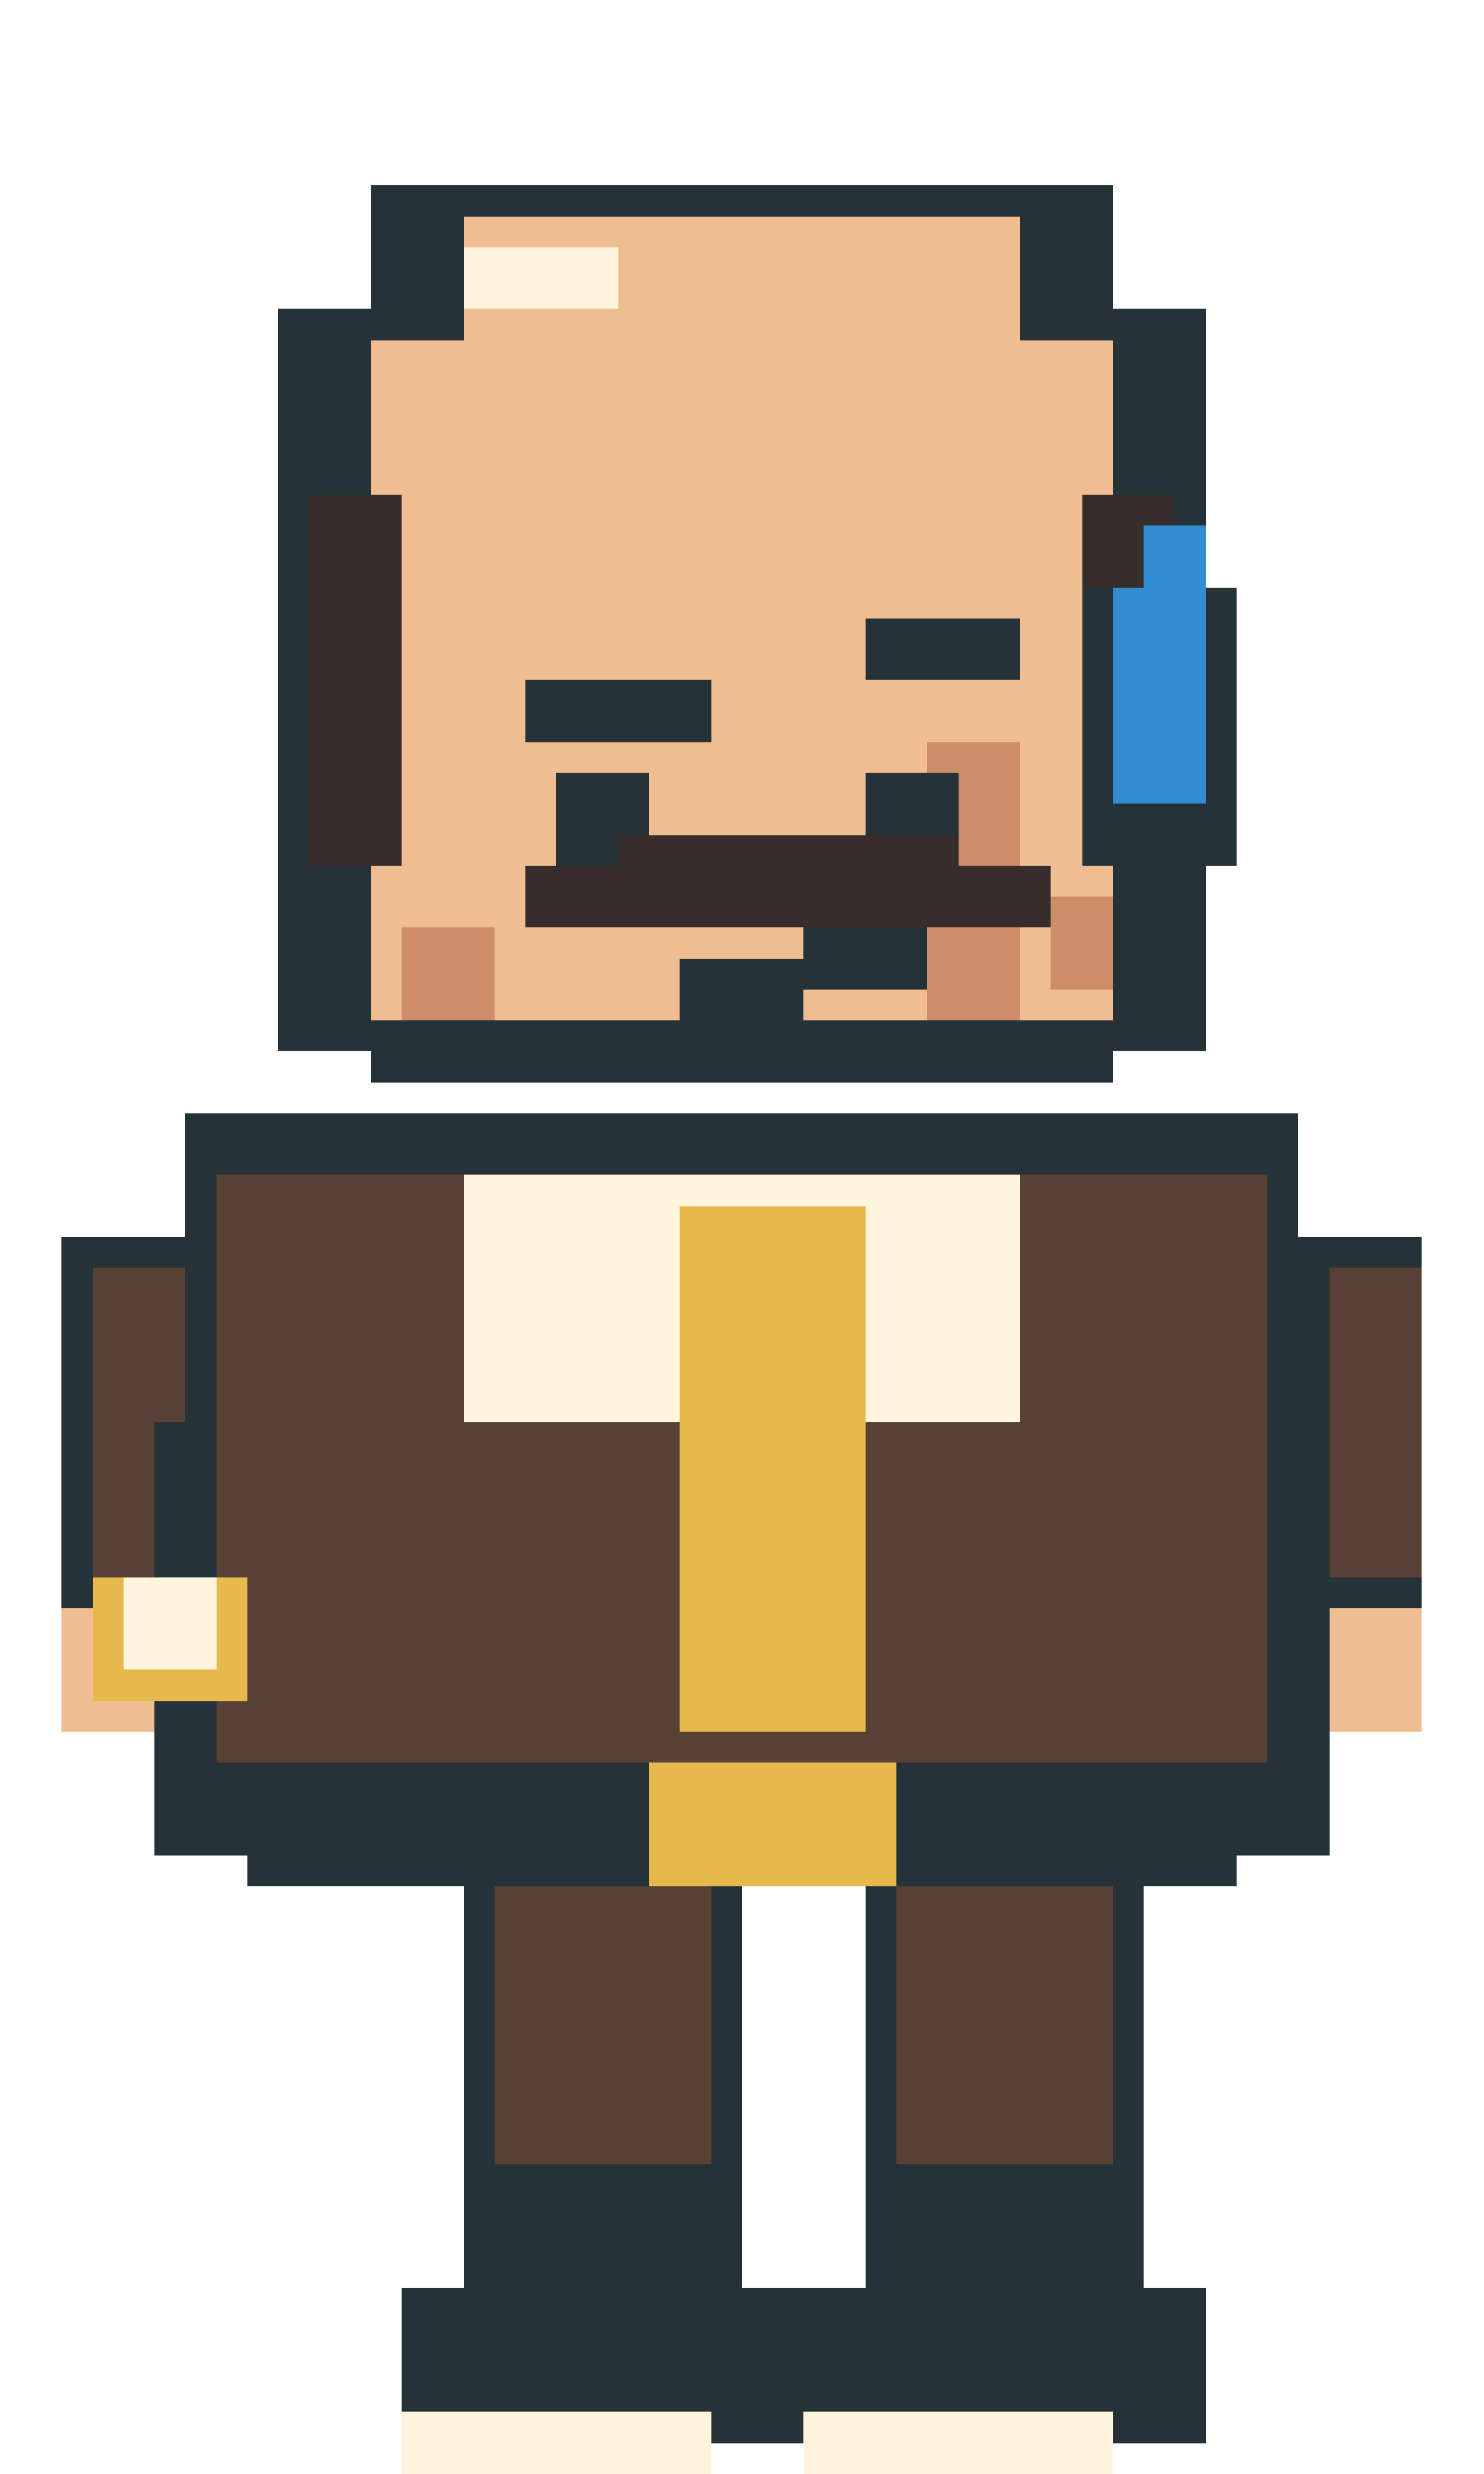
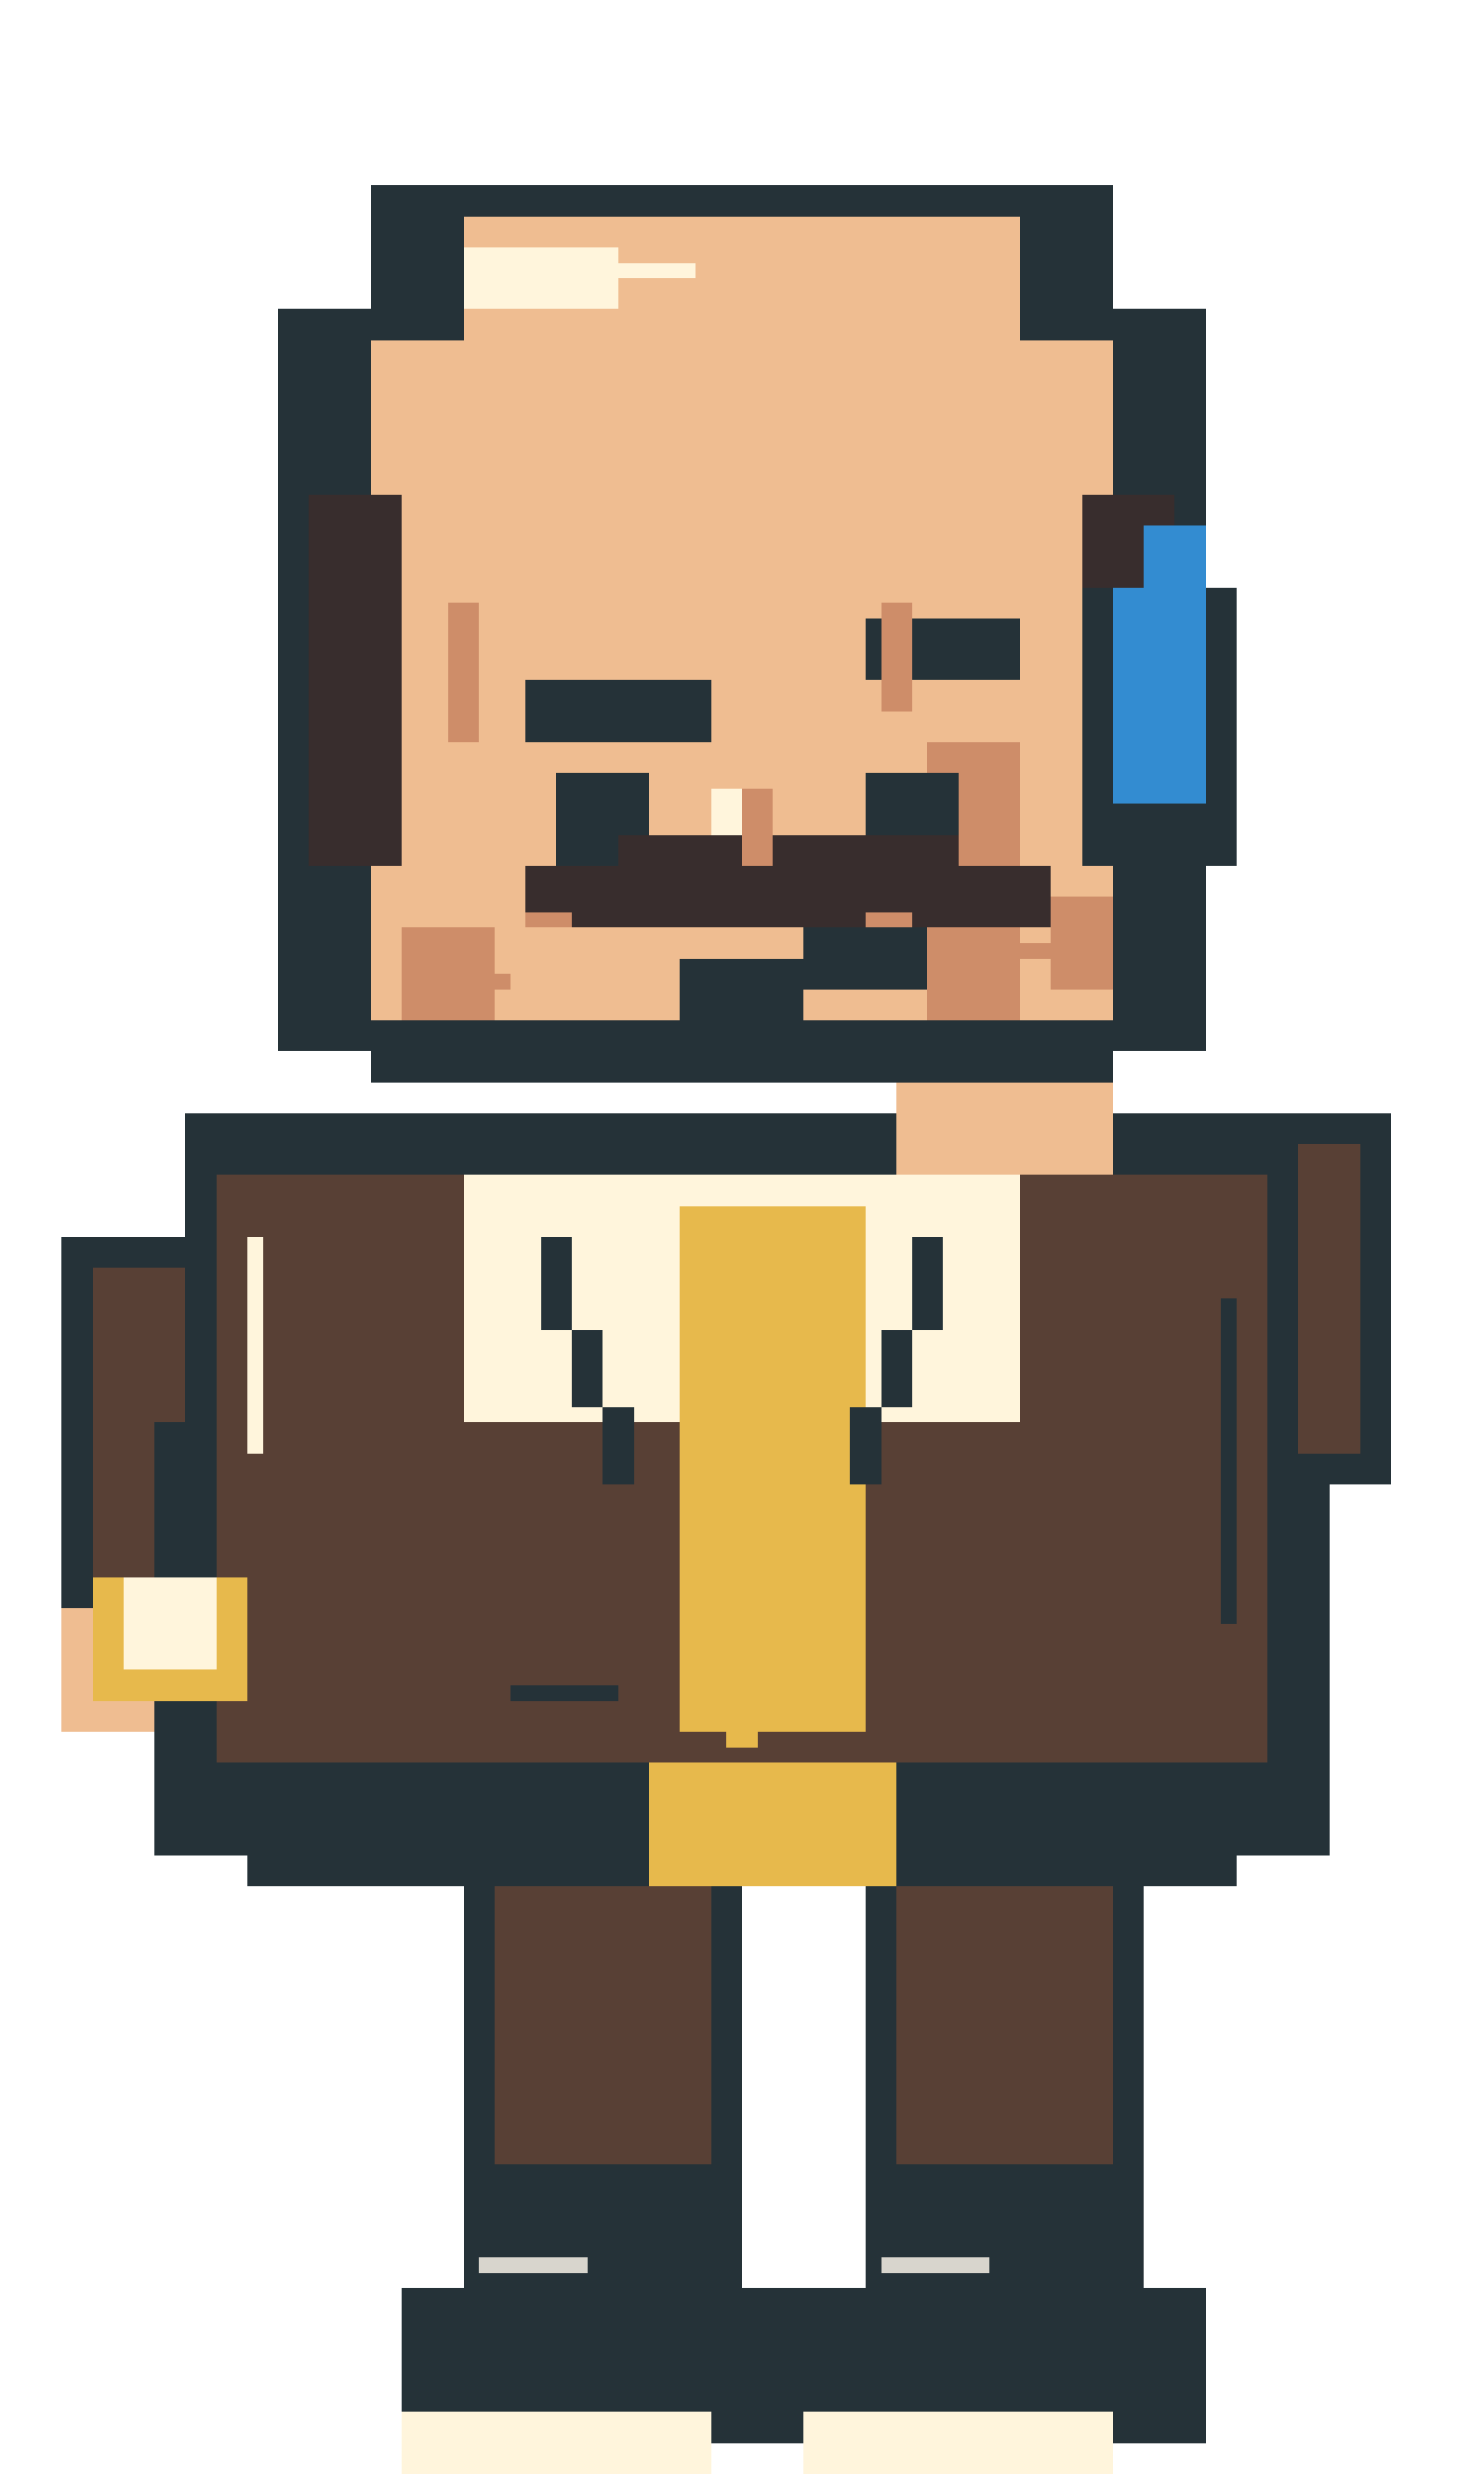
- <svg xmlns="http://www.w3.org/2000/svg" width="48" height="80" viewBox="0 0 48 80" shape-rendering="crispEdges">
-   <rect x="6" y="36" width="36" height="24" fill="#253238" />
-   <rect x="7" y="38" width="34" height="20" fill="#584035" />
-   <rect x="15" y="56" width="9" height="19" fill="#253238" />
-   <rect x="16" y="58" width="7" height="12" fill="#584035" />
-   <rect x="13" y="74" width="13" height="5" fill="#253238" />
-   <rect x="13" y="78" width="10" height="2" fill="#fff5dc" />
-   <rect x="28" y="56" width="9" height="19" fill="#253238" />
-   <rect x="29" y="58" width="7" height="12" fill="#584035" />
-   <rect x="26" y="74" width="13" height="5" fill="#253238" />
-   <rect x="26" y="78" width="10" height="2" fill="#fff5dc" />
-   <rect x="2" y="40" width="4" height="15" fill="#253238" />
-   <rect x="3" y="41" width="3" height="10" fill="#584035" />
-   <rect x="2" y="52" width="4" height="4" fill="#efbd91" />
-   <rect x="42" y="40" width="4" height="15" fill="#253238" />
-   <rect x="43" y="41" width="3" height="10" fill="#584035" />
-   <rect x="42" y="52" width="4" height="4" fill="#efbd91" />
-   <rect x="5" y="46" width="38" height="14" fill="#253238" />
-   <rect x="7" y="46" width="34" height="11" fill="#584035" />
-   <rect x="15" y="38" width="18" height="8" fill="#fff5dc" />
-   <rect x="22" y="39" width="6" height="17" fill="#e7b94c" />
-   <rect x="8" y="57" width="32" height="4" fill="#253238" />
-   <rect x="21" y="57" width="8" height="4" fill="#e7b94c" />
-   <rect x="3" y="51" width="5" height="4" fill="#e7b94c" />
-   <rect x="4" y="51" width="3" height="3" fill="#fff5dc" />
-   <rect x="9" y="10" width="30" height="24" fill="#253238" />
-   <rect x="12" y="6" width="24" height="29" fill="#253238" />
-   <rect x="12" y="11" width="24" height="22" fill="#efbd91" />
-   <rect x="15" y="7" width="18" height="8" fill="#efbd91" />
-   <rect x="10" y="16" width="3" height="12" fill="#382d2d" />
-   <rect x="35" y="16" width="3" height="12" fill="#382d2d" />
-   <rect x="15" y="8" width="5" height="2" fill="#fff5dc" />
-   <rect x="30" y="24" width="3" height="9" fill="#ce8d69" />
-   <rect x="17" y="22" width="6" height="2" fill="#253238" />
-   <rect x="28" y="20" width="5" height="2" fill="#253238" />
-   <rect x="18" y="25" width="3" height="3" fill="#253238" />
-   <rect x="28" y="25" width="3" height="3" fill="#253238" />
-   <rect x="22" y="31" width="4" height="2" fill="#253238" />
-   <rect x="26" y="30" width="4" height="2" fill="#253238" />
-   <rect x="35" y="19" width="5" height="9" fill="#253238" />
-   <rect x="36" y="19" width="3" height="7" fill="#338cd1" />
-   <rect x="37" y="17" width="2" height="3" fill="#338cd1" />
-   <rect x="17" y="28" width="17" height="2" fill="#382d2d" />
-   <rect x="20" y="27" width="11" height="1" fill="#382d2d" />
-   <rect x="13" y="30" width="3" height="3" fill="#ce8d69" />
-   <rect x="34" y="29" width="2" height="3" fill="#ce8d69" />
+ <svg xmlns="http://www.w3.org/2000/svg" width="96" height="160" viewBox="0 0 96 160" shape-rendering="crispEdges">
+   <style>.blink{opacity:0;animation:blink 5.7s steps(1,end) infinite}@keyframes blink{0%,93%,100%{opacity:0}95%,98%{opacity:1}}.talk{opacity:0;animation:talk .6s steps(1,end) 6}@keyframes talk{0%,100%{opacity:0}50%{opacity:1}}@media(prefers-reduced-motion:reduce){.blink,.talk{animation:none;opacity:0}}</style>
+   <rect x="12" y="72" width="72" height="48" fill="#253238" />
+   <rect x="14" y="76" width="68" height="40" fill="#584035" />
+   <rect x="30" y="112" width="18" height="38" fill="#253238" />
+   <rect x="32" y="116" width="14" height="24" fill="#584035" />
+   <rect x="26" y="148" width="26" height="10" fill="#253238" />
+   <rect x="26" y="156" width="20" height="4" fill="#fff5dc" />
+   <rect x="56" y="112" width="18" height="38" fill="#253238" />
+   <rect x="58" y="116" width="14" height="24" fill="#584035" />
+   <rect x="52" y="148" width="26" height="10" fill="#253238" />
+   <rect x="52" y="156" width="20" height="4" fill="#fff5dc" />
+   <rect x="4" y="80" width="8" height="30" fill="#253238" />
+   <rect x="6" y="82" width="6" height="20" fill="#584035" />
+   <rect x="4" y="104" width="8" height="8" fill="#efbd91" />
+   <rect x="10" y="92" width="76" height="28" fill="#253238" />
+   <rect x="14" y="92" width="68" height="22" fill="#584035" />
+   <rect x="30" y="76" width="36" height="16" fill="#fff5dc" />
+   <rect x="44" y="78" width="12" height="34" fill="#e7b94c" />
+   <rect x="16" y="114" width="64" height="8" fill="#253238" />
+   <rect x="42" y="114" width="16" height="8" fill="#e7b94c" />
+   <rect x="6" y="102" width="10" height="8" fill="#e7b94c" />
+   <rect x="8" y="102" width="6" height="6" fill="#fff5dc" />
+   <rect x="82" y="72" width="8" height="24" fill="#253238" />
+   <rect x="84" y="74" width="4" height="20" fill="#584035" />
+   <rect x="58" y="68" width="14" height="8" fill="#efbd91" />
+   <rect x="60" y="64" width="8" height="6" fill="#efbd91" />
+   <rect x="18" y="20" width="60" height="48" fill="#253238" />
+   <rect x="24" y="12" width="48" height="58" fill="#253238" />
+   <rect x="24" y="22" width="48" height="44" fill="#efbd91" />
+   <rect x="30" y="14" width="36" height="16" fill="#efbd91" />
+   <rect x="20" y="32" width="6" height="24" fill="#382d2d" />
+   <rect x="70" y="32" width="6" height="24" fill="#382d2d" />
+   <rect x="30" y="16" width="10" height="4" fill="#fff5dc" />
+   <rect x="60" y="48" width="6" height="18" fill="#ce8d69" />
+   <rect x="34" y="44" width="12" height="4" fill="#253238" />
+   <rect x="56" y="40" width="10" height="4" fill="#253238" />
+   <rect x="36" y="50" width="6" height="6" fill="#253238" />
+   <rect x="56" y="50" width="6" height="6" fill="#253238" />
+   <rect x="44" y="62" width="8" height="4" fill="#253238" />
+   <rect x="52" y="60" width="8" height="4" fill="#253238" />
+   <rect x="70" y="38" width="10" height="18" fill="#253238" />
+   <rect x="72" y="38" width="6" height="14" fill="#338cd1" />
+   <rect x="74" y="34" width="4" height="6" fill="#338cd1" />
+   <rect x="34" y="56" width="34" height="4" fill="#382d2d" />
+   <rect x="40" y="54" width="22" height="2" fill="#382d2d" />
+   <rect x="26" y="60" width="6" height="6" fill="#ce8d69" />
+   <rect x="68" y="58" width="4" height="6" fill="#ce8d69" />
+   <rect x="29" y="39" width="2" height="9" fill="#ce8d69" />
+   <rect x="57" y="39" width="2" height="7" fill="#ce8d69" />
+   <rect x="48" y="51" width="2" height="5" fill="#ce8d69" />
+   <rect x="46" y="51" width="2" height="3" fill="#fff5dc" />
+   <rect x="34" y="59" width="3" height="1" fill="#ce8d69" />
+   <rect x="56" y="59" width="3" height="1" fill="#ce8d69" />
+   <rect x="16" y="80" width="1" height="14" fill="#fff5dc" />
+   <rect x="79" y="84" width="1" height="21" fill="#253238" />
+   <rect x="31" y="146" width="7" height="1" fill="#d8d5cd" />
+   <rect x="57" y="146" width="7" height="1" fill="#d8d5cd" />
+   <rect x="33" y="17" width="12" height="1" fill="#fff5dc" />
+   <rect x="29" y="63" width="4" height="1" fill="#ce8d69" />
+   <rect x="66" y="61" width="3" height="1" fill="#ce8d69" />
+   <rect x="35" y="80" width="2" height="6" fill="#253238" />
+   <rect x="37" y="86" width="2" height="5" fill="#253238" />
+   <rect x="39" y="91" width="2" height="5" fill="#253238" />
+   <rect x="59" y="80" width="2" height="6" fill="#253238" />
+   <rect x="57" y="86" width="2" height="5" fill="#253238" />
+   <rect x="55" y="91" width="2" height="5" fill="#253238" />
+   <rect x="47" y="111" width="2" height="2" fill="#e7b94c" />
+   <rect x="33" y="109" width="7" height="1" fill="#253238" />
+   <g class="blink">
+     <rect x="34" y="44" width="10" height="10" fill="#efbd91" />
+     <rect x="34" y="50" width="10" height="2" fill="#253238" />
+     <rect x="54" y="44" width="10" height="10" fill="#efbd91" />
+     <rect x="54" y="50" width="10" height="2" fill="#253238" />
+   </g>
</svg>
